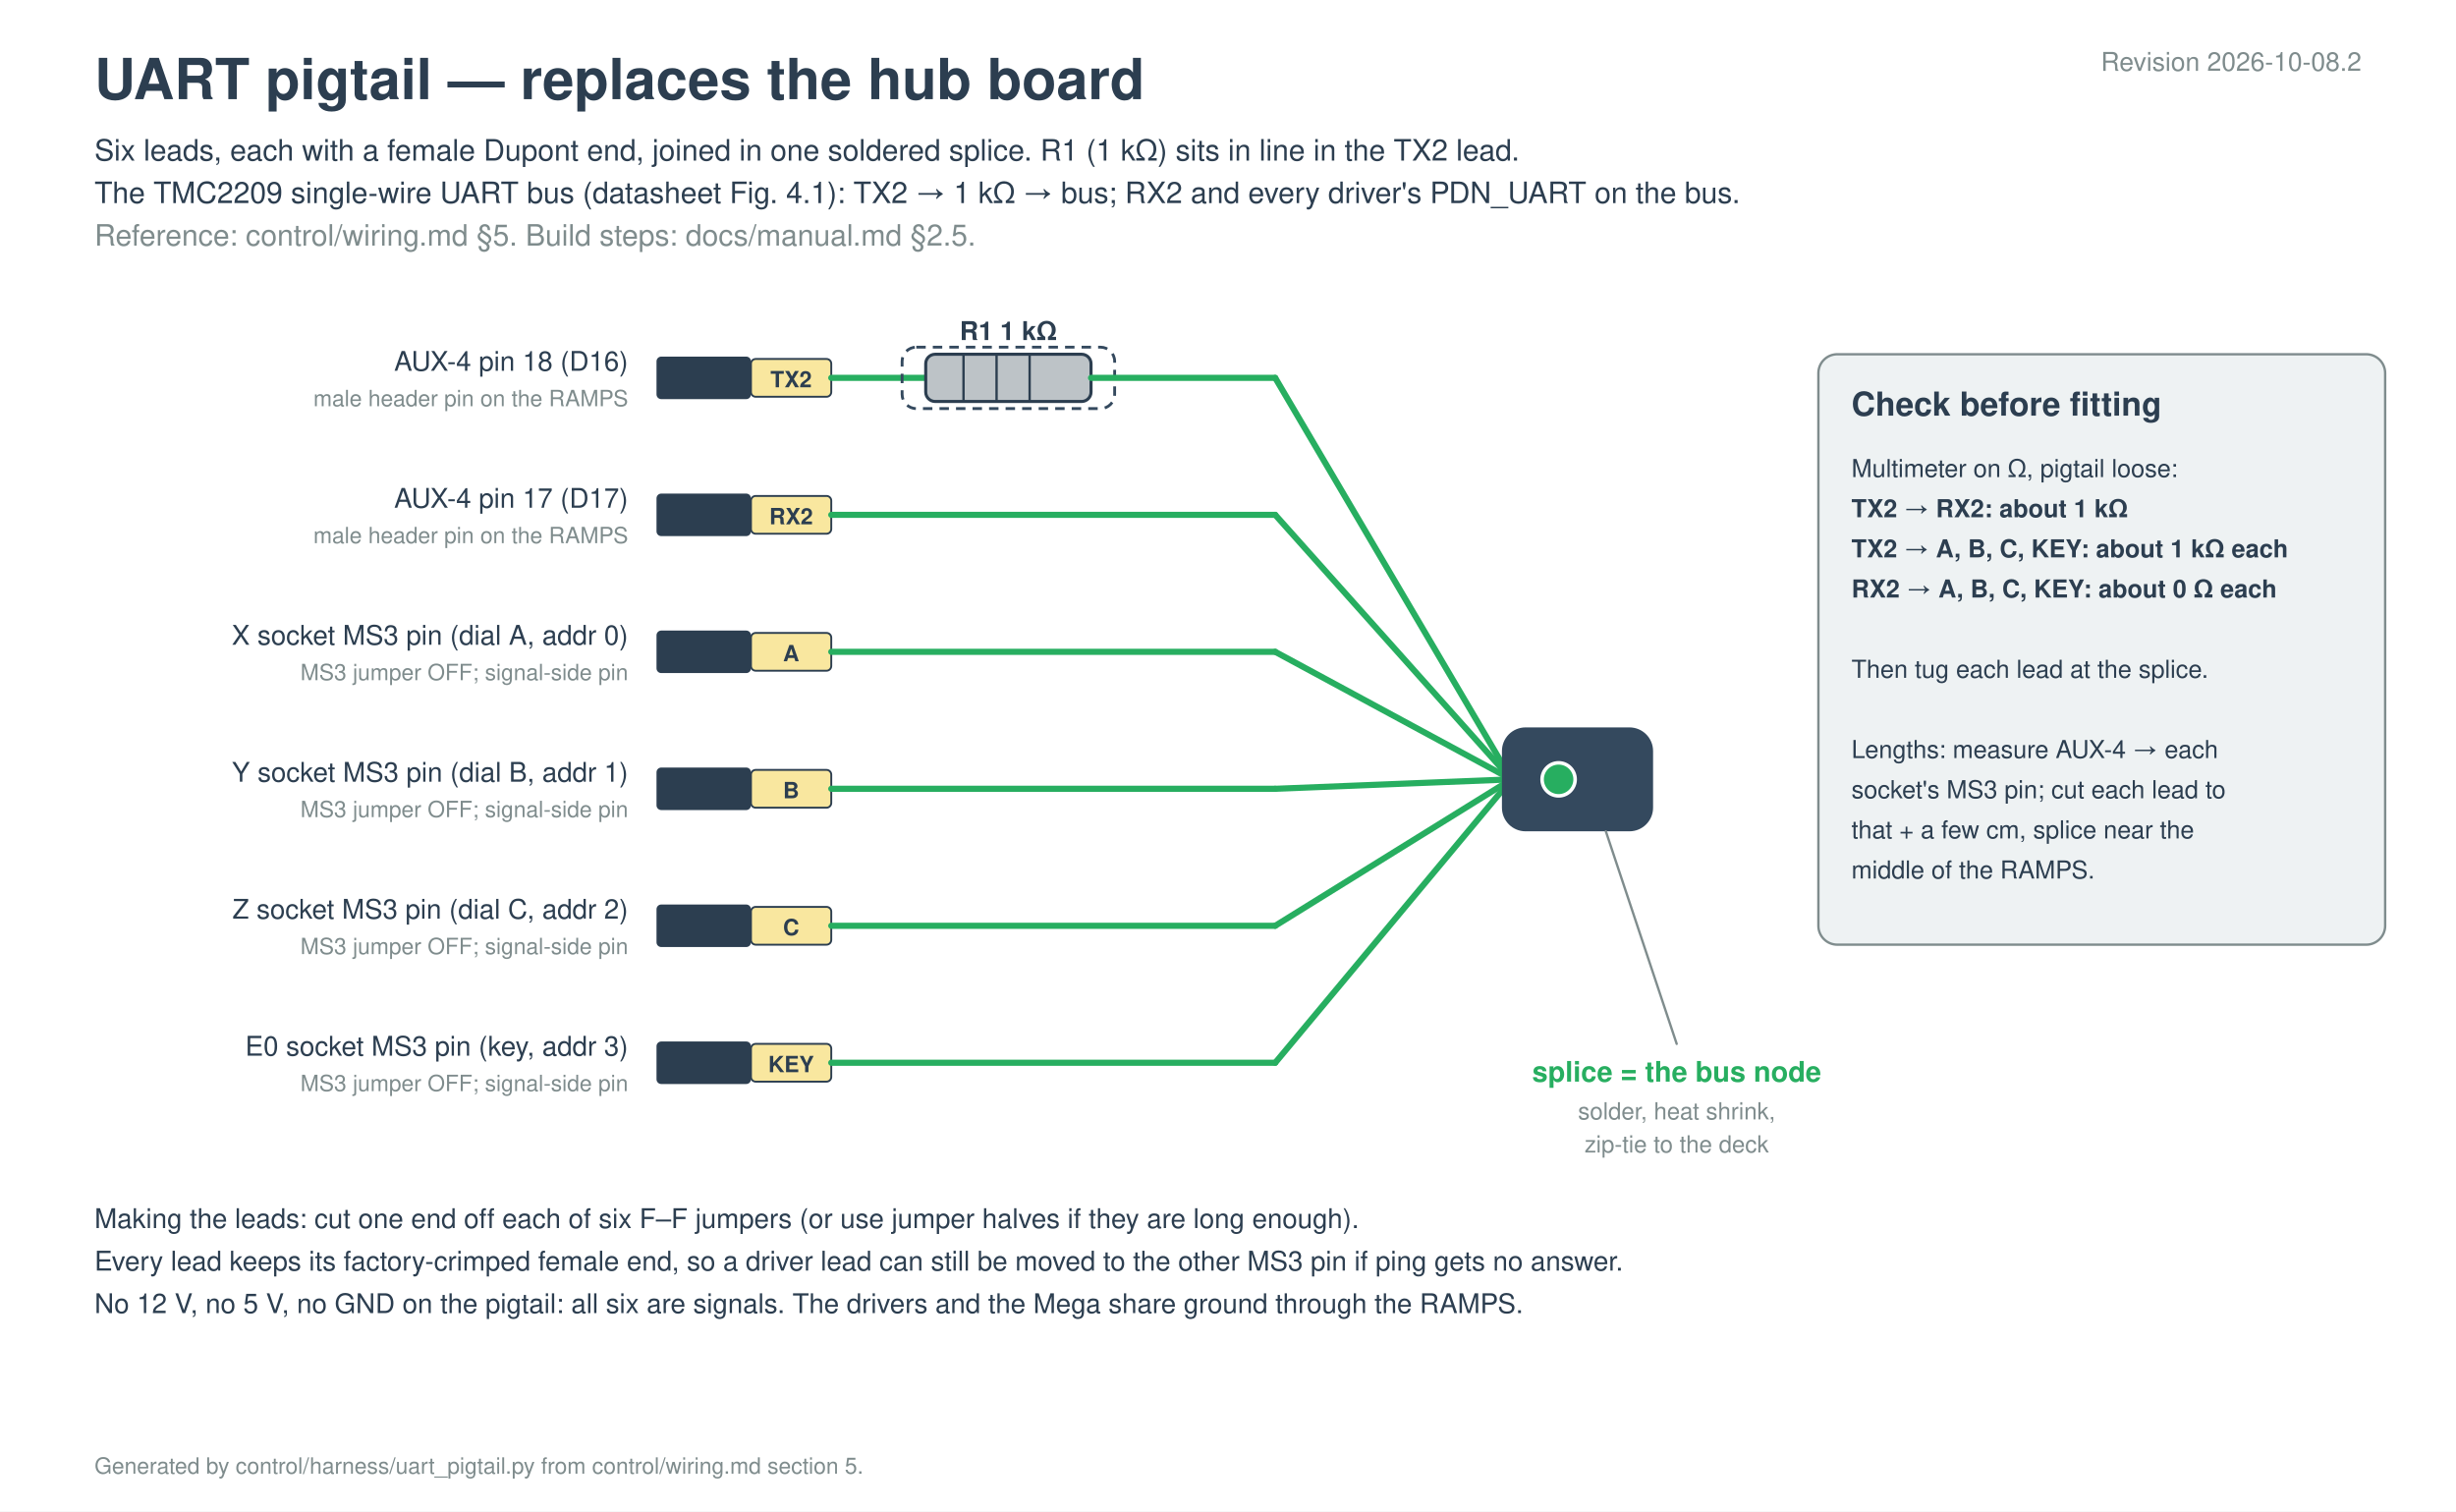
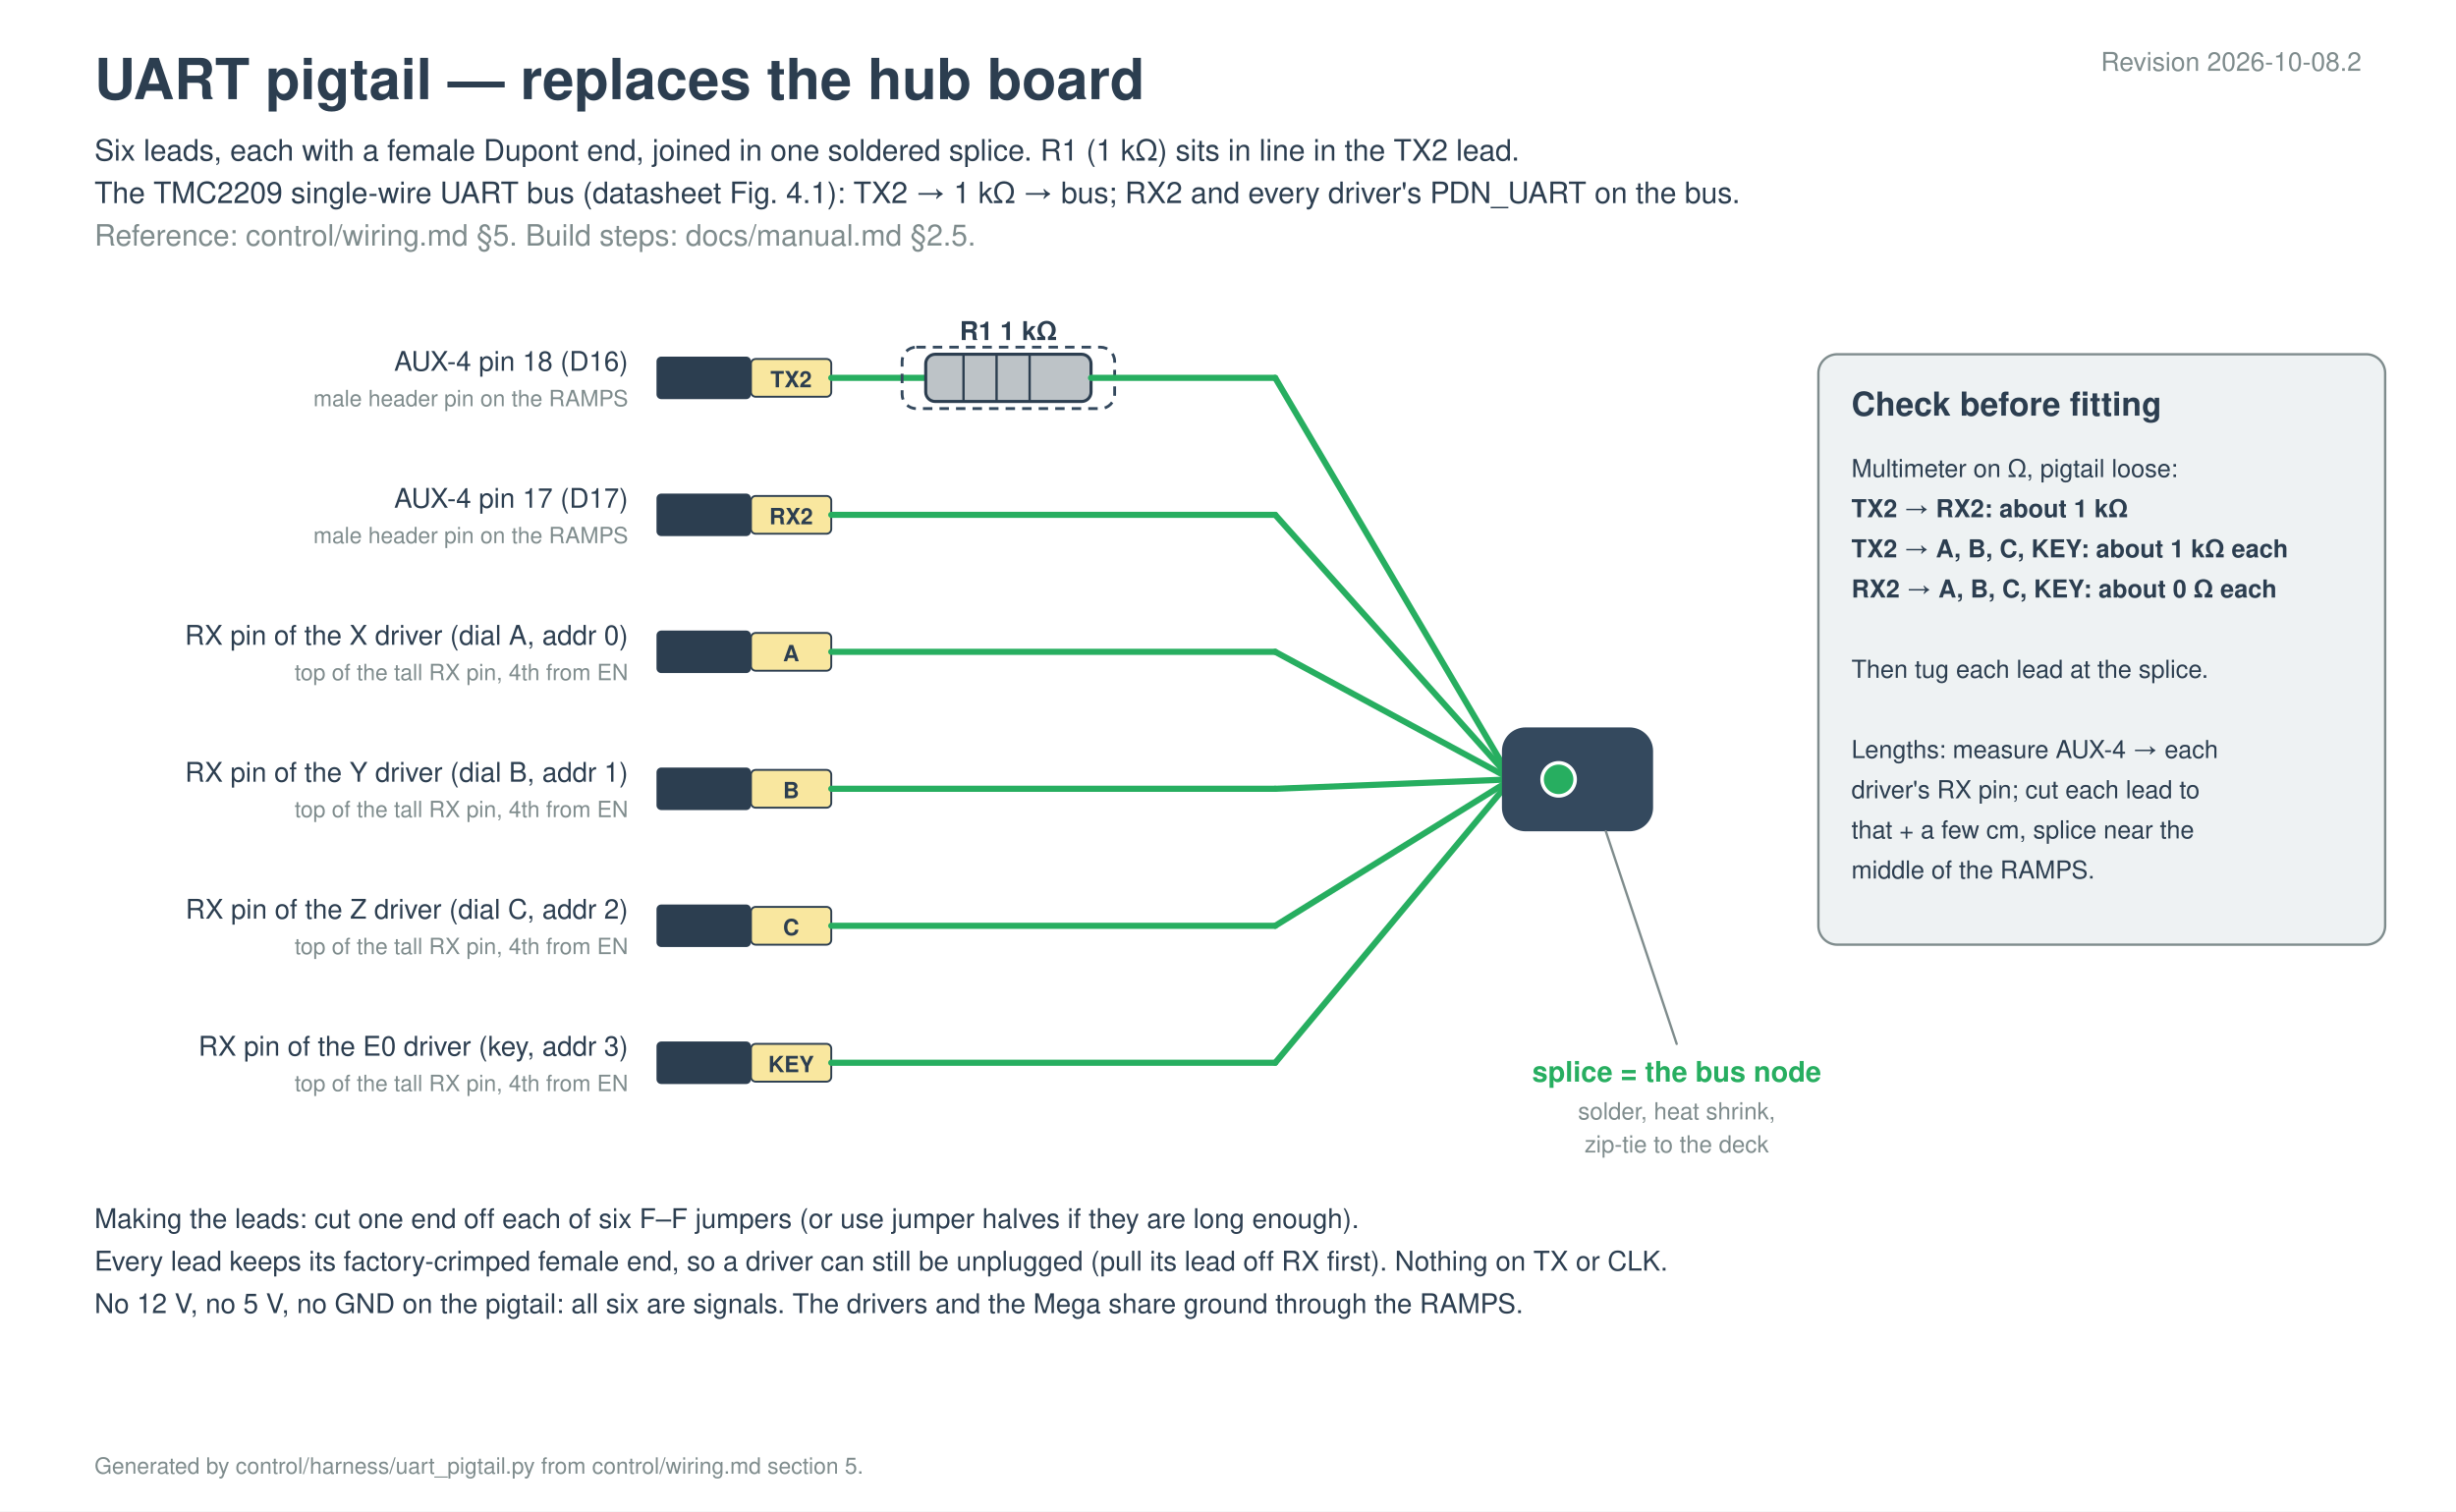
<svg xmlns="http://www.w3.org/2000/svg" width="1040" height="640" viewBox="0 0 1040 640" font-family="Helvetica,Arial,sans-serif">
  <rect width="1040" height="640" fill="white" />
  <text x="40" y="42" font-size="24" font-weight="bold" fill="#2c3e50" text-anchor="start">UART pigtail — replaces the hub board</text>
  <text x="1000" y="30" font-size="11" fill="#7f8c8d" text-anchor="end">Revision 2026-10-08.2</text>
  <text x="40" y="68" font-size="12.5" fill="#2c3e50" text-anchor="start">Six leads, each with a female Dupont end, joined in one soldered splice. R1 (1 kΩ) sits in line in the TX2 lead.</text>
  <text x="40" y="86" font-size="12.5" fill="#2c3e50" text-anchor="start">The TMC2209 single-wire UART bus (datasheet Fig. 4.1): TX2 → 1 kΩ → bus; RX2 and every driver's PDN_UART on the bus.</text>
  <text x="40" y="104" font-size="12.5" fill="#7f8c8d" text-anchor="start">Reference: control/wiring.md §5. Build steps: docs/manual.md §2.5.</text>
  <text x="266" y="157" font-size="11.5" fill="#2c3e50" text-anchor="end">AUX-4 pin 18 (D16)</text>
  <text x="266" y="172" font-size="9.5" fill="#7f8c8d" text-anchor="end">male header pin on the RAMPS</text>
  <rect x="278" y="151" width="40" height="18" rx="2" fill="#2c3e50" />
  <rect x="318" y="152" width="34" height="16" rx="2" fill="#f9e79f" stroke="#2c3e50" stroke-width="0.8" />
  <text x="335" y="164" font-size="9.5" font-weight="bold" fill="#2c3e50" text-anchor="middle">TX2</text>
  <path d="M352,160 L392,160" fill="none" stroke="#27ae60" stroke-width="2.6" stroke-linecap="round" />
  <rect x="392" y="150" width="70" height="20" rx="4" fill="#bdc3c7" stroke="#2c3e50" stroke-width="1.3" />
  <line x1="408" y1="150" x2="408" y2="170" stroke="#2c3e50" stroke-width="1" />
  <line x1="422" y1="150" x2="422" y2="170" stroke="#2c3e50" stroke-width="1" />
  <line x1="436" y1="150" x2="436" y2="170" stroke="#2c3e50" stroke-width="1" />
  <text x="427" y="144" font-size="11" font-weight="bold" fill="#2c3e50" text-anchor="middle">R1 1 kΩ</text>
  <rect x="382" y="147" width="90" height="26" rx="6" fill="none" stroke="#34495e" stroke-width="1.2" stroke-dasharray="4 3" />
  <path d="M462,160 L540,160" fill="none" stroke="#27ae60" stroke-width="2.6" stroke-linecap="round" />
  <path d="M540,160 L640,330" fill="none" stroke="#27ae60" stroke-width="2.6" stroke-linecap="round" />
  <text x="266" y="215" font-size="11.5" fill="#2c3e50" text-anchor="end">AUX-4 pin 17 (D17)</text>
  <text x="266" y="230" font-size="9.5" fill="#7f8c8d" text-anchor="end">male header pin on the RAMPS</text>
  <rect x="278" y="209" width="40" height="18" rx="2" fill="#2c3e50" />
  <rect x="318" y="210" width="34" height="16" rx="2" fill="#f9e79f" stroke="#2c3e50" stroke-width="0.8" />
  <text x="335" y="222" font-size="9.5" font-weight="bold" fill="#2c3e50" text-anchor="middle">RX2</text>
  <path d="M352,218 L540,218" fill="none" stroke="#27ae60" stroke-width="2.6" stroke-linecap="round" />
  <path d="M540,218 L640,330" fill="none" stroke="#27ae60" stroke-width="2.6" stroke-linecap="round" />
-   <text x="266" y="273" font-size="11.5" fill="#2c3e50" text-anchor="end">X socket MS3 pin (dial A, addr 0)</text>
-   <text x="266" y="288" font-size="9.5" fill="#7f8c8d" text-anchor="end">MS3 jumper OFF; signal-side pin</text>
+   <text x="266" y="273" font-size="11.5" fill="#2c3e50" text-anchor="end">RX pin of the X driver (dial A, addr 0)</text>
+   <text x="266" y="288" font-size="9.5" fill="#7f8c8d" text-anchor="end">top of the tall RX pin, 4th from EN</text>
  <rect x="278" y="267" width="40" height="18" rx="2" fill="#2c3e50" />
  <rect x="318" y="268" width="34" height="16" rx="2" fill="#f9e79f" stroke="#2c3e50" stroke-width="0.8" />
  <text x="335" y="280" font-size="9.5" font-weight="bold" fill="#2c3e50" text-anchor="middle">A</text>
  <path d="M352,276 L540,276" fill="none" stroke="#27ae60" stroke-width="2.6" stroke-linecap="round" />
  <path d="M540,276 L640,330" fill="none" stroke="#27ae60" stroke-width="2.6" stroke-linecap="round" />
-   <text x="266" y="331" font-size="11.5" fill="#2c3e50" text-anchor="end">Y socket MS3 pin (dial B, addr 1)</text>
-   <text x="266" y="346" font-size="9.5" fill="#7f8c8d" text-anchor="end">MS3 jumper OFF; signal-side pin</text>
+   <text x="266" y="331" font-size="11.5" fill="#2c3e50" text-anchor="end">RX pin of the Y driver (dial B, addr 1)</text>
+   <text x="266" y="346" font-size="9.5" fill="#7f8c8d" text-anchor="end">top of the tall RX pin, 4th from EN</text>
  <rect x="278" y="325" width="40" height="18" rx="2" fill="#2c3e50" />
  <rect x="318" y="326" width="34" height="16" rx="2" fill="#f9e79f" stroke="#2c3e50" stroke-width="0.8" />
  <text x="335" y="338" font-size="9.5" font-weight="bold" fill="#2c3e50" text-anchor="middle">B</text>
  <path d="M352,334 L540,334" fill="none" stroke="#27ae60" stroke-width="2.6" stroke-linecap="round" />
  <path d="M540,334 L640,330" fill="none" stroke="#27ae60" stroke-width="2.6" stroke-linecap="round" />
-   <text x="266" y="389" font-size="11.5" fill="#2c3e50" text-anchor="end">Z socket MS3 pin (dial C, addr 2)</text>
-   <text x="266" y="404" font-size="9.5" fill="#7f8c8d" text-anchor="end">MS3 jumper OFF; signal-side pin</text>
+   <text x="266" y="389" font-size="11.5" fill="#2c3e50" text-anchor="end">RX pin of the Z driver (dial C, addr 2)</text>
+   <text x="266" y="404" font-size="9.5" fill="#7f8c8d" text-anchor="end">top of the tall RX pin, 4th from EN</text>
  <rect x="278" y="383" width="40" height="18" rx="2" fill="#2c3e50" />
  <rect x="318" y="384" width="34" height="16" rx="2" fill="#f9e79f" stroke="#2c3e50" stroke-width="0.8" />
  <text x="335" y="396" font-size="9.5" font-weight="bold" fill="#2c3e50" text-anchor="middle">C</text>
  <path d="M352,392 L540,392" fill="none" stroke="#27ae60" stroke-width="2.6" stroke-linecap="round" />
  <path d="M540,392 L640,330" fill="none" stroke="#27ae60" stroke-width="2.6" stroke-linecap="round" />
-   <text x="266" y="447" font-size="11.5" fill="#2c3e50" text-anchor="end">E0 socket MS3 pin (key, addr 3)</text>
-   <text x="266" y="462" font-size="9.5" fill="#7f8c8d" text-anchor="end">MS3 jumper OFF; signal-side pin</text>
+   <text x="266" y="447" font-size="11.5" fill="#2c3e50" text-anchor="end">RX pin of the E0 driver (key, addr 3)</text>
+   <text x="266" y="462" font-size="9.5" fill="#7f8c8d" text-anchor="end">top of the tall RX pin, 4th from EN</text>
  <rect x="278" y="441" width="40" height="18" rx="2" fill="#2c3e50" />
  <rect x="318" y="442" width="34" height="16" rx="2" fill="#f9e79f" stroke="#2c3e50" stroke-width="0.8" />
  <text x="335" y="454" font-size="9.5" font-weight="bold" fill="#2c3e50" text-anchor="middle">KEY</text>
  <path d="M352,450 L540,450" fill="none" stroke="#27ae60" stroke-width="2.6" stroke-linecap="round" />
  <path d="M540,450 L640,330" fill="none" stroke="#27ae60" stroke-width="2.6" stroke-linecap="round" />
  <rect x="636" y="308" width="64" height="44" rx="10" fill="#34495e" />
  <circle cx="660" cy="330" r="7" fill="#27ae60" stroke="white" stroke-width="1.5" />
  <path d="M680,352 L710,442" fill="none" stroke="#7f8c8d" stroke-width="1" stroke-linecap="round" />
  <text x="710" y="458" font-size="12" font-weight="bold" fill="#27ae60" text-anchor="middle">splice = the bus node</text>
  <text x="710" y="474" font-size="10" fill="#7f8c8d" text-anchor="middle">solder, heat shrink,</text>
  <text x="710" y="488" font-size="10" fill="#7f8c8d" text-anchor="middle">zip-tie to the deck</text>
  <rect x="770" y="150" width="240" height="250" rx="8" fill="#eef2f3" stroke="#7f8c8d" />
  <text x="784" y="176" font-size="14" font-weight="bold" fill="#2c3e50" text-anchor="start">Check before fitting</text>
  <text x="784" y="202" font-size="10.5" fill="#2c3e50" text-anchor="start">Multimeter on Ω, pigtail loose:</text>
  <text x="784" y="219" font-size="10.5" font-weight="bold" fill="#2c3e50" text-anchor="start">TX2 → RX2: about 1 kΩ</text>
  <text x="784" y="236" font-size="10.5" font-weight="bold" fill="#2c3e50" text-anchor="start">TX2 → A, B, C, KEY: about 1 kΩ each</text>
  <text x="784" y="253" font-size="10.5" font-weight="bold" fill="#2c3e50" text-anchor="start">RX2 → A, B, C, KEY: about 0 Ω each</text>
  <text x="784" y="270" font-size="10.5" fill="#2c3e50" text-anchor="start" />
  <text x="784" y="287" font-size="10.5" fill="#2c3e50" text-anchor="start">Then tug each lead at the splice.</text>
  <text x="784" y="304" font-size="10.5" fill="#2c3e50" text-anchor="start" />
  <text x="784" y="321" font-size="10.5" fill="#2c3e50" text-anchor="start">Lengths: measure AUX-4 → each</text>
-   <text x="784" y="338" font-size="10.5" fill="#2c3e50" text-anchor="start">socket's MS3 pin; cut each lead to</text>
+   <text x="784" y="338" font-size="10.5" fill="#2c3e50" text-anchor="start">driver's RX pin; cut each lead to</text>
  <text x="784" y="355" font-size="10.5" fill="#2c3e50" text-anchor="start">that + a few cm, splice near the</text>
  <text x="784" y="372" font-size="10.5" fill="#2c3e50" text-anchor="start">middle of the RAMPS.</text>
  <text x="40" y="520" font-size="11.5" fill="#2c3e50" text-anchor="start">Making the leads: cut one end off each of six F–F jumpers (or use jumper halves if they are long enough).</text>
-   <text x="40" y="538" font-size="11.5" fill="#2c3e50" text-anchor="start">Every lead keeps its factory-crimped female end, so a driver lead can still be moved to the other MS3 pin if ping gets no answer.</text>
+   <text x="40" y="538" font-size="11.5" fill="#2c3e50" text-anchor="start">Every lead keeps its factory-crimped female end, so a driver can still be unplugged (pull its lead off RX first). Nothing on TX or CLK.</text>
  <text x="40" y="556" font-size="11.5" fill="#2c3e50" text-anchor="start">No 12 V, no 5 V, no GND on the pigtail: all six are signals. The drivers and the Mega share ground through the RAMPS.</text>
  <text x="40" y="624" font-size="9.5" fill="#7f8c8d" text-anchor="start">Generated by control/harness/uart_pigtail.py from control/wiring.md section 5.</text>
</svg>
